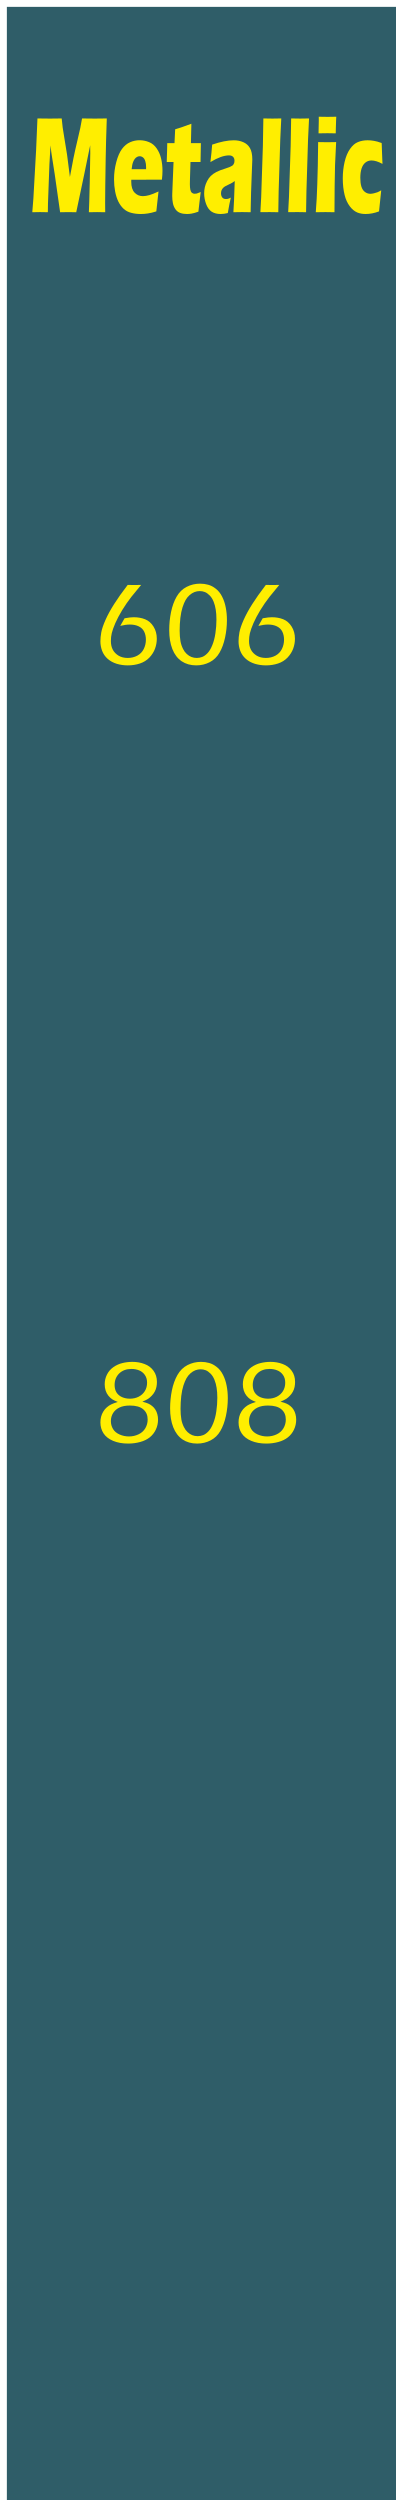
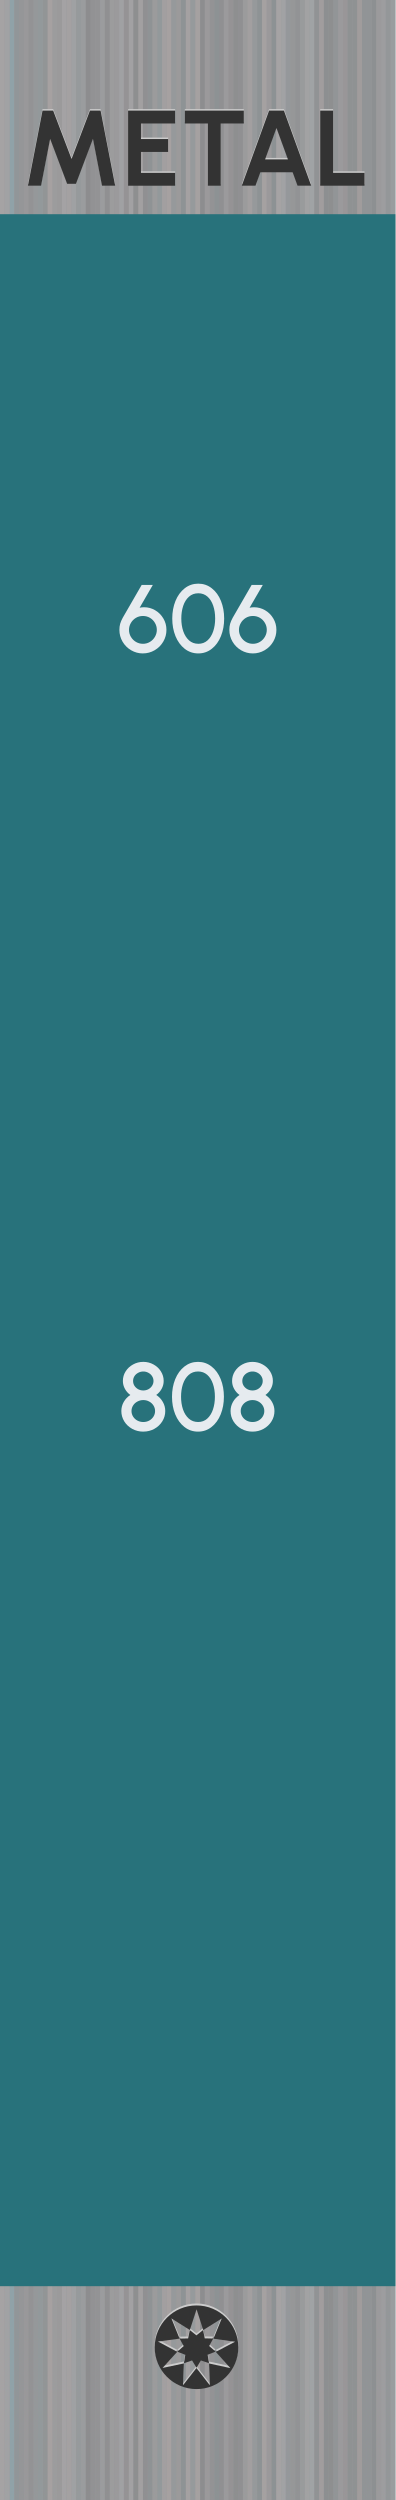
- <svg xmlns="http://www.w3.org/2000/svg" version="1.0" width="20.32mm" height="128.5mm" viewBox="0 0 57.6 364.252" preserveAspectRatio="xMidYMid meet" id="svg851">
-   <defs id="defs855" />
-   <g transform="matrix(0.09442623,0,0,-0.09560419,0.05573772,365.252)" fill="#000000" stroke="none" id="g849" style="fill:#2f5d68;fill-opacity:1">
-     <path d="M 10,1905 V 0 H 315 620 V 1905 3810 H 315 10 Z" id="path847" style="fill:#2f5d68;fill-opacity:1" />
+ <svg xmlns="http://www.w3.org/2000/svg" id="svg190" viewBox="0 0 20.32 128.5" version="1.1" height="128.5mm" width="20.32mm">
+   <defs id="defs194" />
+   <rect id="rect2" style="paint-order:markers stroke fill" fill="#979799" height="128.5" width="20.32" y="9.155e-8" />
+   <g id="g170" stroke-width="3.615" transform="translate(-34.08 2.8)">
+     <rect id="rect4" style="paint-order:markers stroke fill" fill="#90a2a8" height="128.5" width=".245" y="-125.7" x="34.57" transform="scale(1,-1)" />
+     <rect id="rect6" style="paint-order:markers stroke fill" fill="#919699" height="128.5" width=".245" y="-125.7" x="34.82" transform="scale(1,-1)" />
+     <rect id="rect8" style="paint-order:markers stroke fill" fill="#959698" height="128.5" width=".245" y="-125.7" x="35.06" transform="scale(1,-1)" />
+     <rect id="rect10" style="paint-order:markers stroke fill" fill="#99989a" height="128.5" width=".245" y="-125.7" x="35.31" transform="scale(1,-1)" />
+     <rect id="rect12" style="paint-order:markers stroke fill" fill="#95989a" height="128.5" width=".245" y="-125.7" x="35.8" transform="scale(1,-1)" />
+     <rect id="rect14" style="paint-order:markers stroke fill" fill="#929596" height="128.5" width=".245" y="-125.7" x="36.29" transform="scale(1,-1)" />
+     <rect id="rect16" style="paint-order:markers stroke fill" fill="#9c9c9d" height="128.5" width=".245" y="-125.7" x="36.77" transform="scale(1,-1)" />
+     <rect id="rect18" style="paint-order:markers stroke fill" fill="#a4a2a4" height="128.5" width=".245" y="-125.7" x="37.26" transform="scale(1,-1)" />
+     <rect id="rect20" style="paint-order:markers stroke fill" fill="#9fa1a3" height="128.5" width=".245" y="-125.7" x="37.75" transform="scale(1,-1)" />
+     <rect id="rect22" style="paint-order:markers stroke fill" fill="#9a9c9e" height="128.5" width=".245" y="-125.7" x="38.24" transform="scale(1,-1)" />
+     <rect id="rect24" style="paint-order:markers stroke fill" fill="#929294" height="128.5" width=".245" y="-125.7" x="38.73" transform="scale(1,-1)" />
+     <rect id="rect26" style="paint-order:markers stroke fill" fill="#9b9c9e" height="128.5" width=".245" y="-125.7" x="39.22" transform="scale(1,-1)" />
+     <rect id="rect28" style="paint-order:markers stroke fill" fill="#9c9c9d" height="128.5" width=".245" y="-125.7" x="39.71" transform="scale(1,-1)" />
+     <rect id="rect30" style="paint-order:markers stroke fill" fill="#a0a1a3" height="128.5" width=".245" y="-125.7" x="40.2" transform="scale(1,-1)" />
+     <rect id="rect32" style="paint-order:markers stroke fill" fill="#a2a1a3" height="128.5" width=".245" y="-125.7" x="40.69" transform="scale(1,-1)" />
+     <rect id="rect34" style="paint-order:markers stroke fill" fill="#a2a0a1" height="128.5" width=".245" y="-125.7" x="41.18" transform="scale(1,-1)" />
+     <rect id="rect36" style="paint-order:markers stroke fill" fill="#8f9395" height="128.5" width=".245" y="-125.7" x="41.67" transform="scale(1,-1)" />
+     <rect id="rect38" style="paint-order:markers stroke fill" fill="#93999b" height="128.5" width=".245" y="-125.7" x="42.16" transform="scale(1,-1)" />
+     <rect id="rect40" style="paint-order:markers stroke fill" fill="#a6a1a1" height="128.5" width=".245" y="-125.7" x="42.65" transform="scale(1,-1)" />
+     <rect id="rect42" style="paint-order:markers stroke fill" fill="#9b9a9b" height="128.5" width=".245" y="-125.7" x="43.14" transform="scale(1,-1)" />
+     <rect id="rect44" style="paint-order:markers stroke fill" fill="#a4a1a2" height="128.5" width=".245" y="-125.7" x="43.63" transform="scale(1,-1)" />
+     <rect id="rect46" style="paint-order:markers stroke fill" fill="#969a9c" height="128.5" width=".245" y="-125.7" x="43.87" transform="scale(1,-1)" />
+     <rect id="rect48" style="paint-order:markers stroke fill" fill="#8d8d8f" height="128.5" width=".245" y="-125.7" x="44.36" transform="scale(1,-1)" />
+     <rect id="rect50" style="paint-order:markers stroke fill" fill="#939395" height="128.5" width=".245" y="-125.7" x="44.85" transform="scale(1,-1)" />
+     <rect id="rect52" style="paint-order:markers stroke fill" fill="#909092" height="128.5" width=".245" y="-125.7" x="45.34" transform="scale(1,-1)" />
+     <rect id="rect54" style="paint-order:markers stroke fill" fill="#9b9a9c" height="128.5" width=".245" y="-125.7" x="45.59" transform="scale(1,-1)" />
+     <rect id="rect56" style="paint-order:markers stroke fill" fill="#959395" height="128.5" width=".245" y="-125.7" x="45.83" transform="scale(1,-1)" />
+     <rect id="rect58" style="paint-order:markers stroke fill" fill="#8e8f90" height="128.5" width=".245" y="-125.7" x="46.08" transform="scale(1,-1)" />
+     <rect id="rect60" style="paint-order:markers stroke fill" fill="#909092" height="128.5" width=".245" y="-125.7" x="46.32" transform="scale(1,-1)" />
+     <rect id="rect62" style="paint-order:markers stroke fill" fill="#9b9b9c" height="128.5" width=".245" y="-125.7" x="46.57" transform="scale(1,-1)" />
+     <rect id="rect64" style="paint-order:markers stroke fill" fill="#a29fa0" height="128.5" width=".245" y="-125.7" x="46.81" transform="scale(1,-1)" />
+     <rect id="rect66" style="paint-order:markers stroke fill" fill="#96999b" height="128.5" width=".245" y="-125.7" x="47.06" transform="scale(1,-1)" />
+     <rect id="rect68" style="paint-order:markers stroke fill" fill="#8e9395" height="128.5" width=".245" y="-125.7" x="47.3" transform="scale(1,-1)" />
+     <rect id="rect70" style="paint-order:markers stroke fill" fill="#a5a1a1" height="128.5" width=".245" y="-125.7" x="47.55" transform="scale(1,-1)" />
+     <rect id="rect72" style="paint-order:markers stroke fill" fill="#9b999b" height="128.5" width=".245" y="-125.7" x="47.79" transform="scale(1,-1)" />
+     <rect id="rect74" style="paint-order:markers stroke fill" fill="#8d9294" height="128.5" width=".245" y="-125.7" x="48.04" transform="scale(1,-1)" />
+     <rect id="rect76" style="paint-order:markers stroke fill" fill="#a5a3a4" height="128.5" width=".245" y="-125.7" x="48.28" transform="scale(1,-1)" />
+     <rect id="rect78" style="paint-order:markers stroke fill" fill="#a1a2a4" height="128.5" width=".245" y="-125.7" x="48.53" transform="scale(1,-1)" />
+     <rect id="rect80" style="paint-order:markers stroke fill" fill="#95989b" height="128.5" width=".245" y="-125.7" x="48.77" transform="scale(1,-1)" />
+     <rect id="rect82" style="paint-order:markers stroke fill" fill="#969798" height="128.5" width=".245" y="-125.7" x="49.01" transform="scale(1,-1)" />
+     <rect id="rect84" style="paint-order:markers stroke fill" fill="#929395" height="128.5" width=".245" y="-125.7" x="49.26" transform="scale(1,-1)" />
+     <rect id="rect86" style="paint-order:markers stroke fill" fill="#999b9c" height="128.5" width=".245" y="-125.7" x="49.5" transform="scale(1,-1)" />
+     <rect id="rect88" style="paint-order:markers stroke fill" fill="#a2a2a3" height="128.5" width=".245" y="-125.7" x="49.75" transform="scale(1,-1)" />
+     <rect id="rect90" style="paint-order:markers stroke fill" fill="#a0a3a5" height="128.5" width=".245" y="-125.7" x="49.99" transform="scale(1,-1)" />
+     <rect id="rect92" style="paint-order:markers stroke fill" fill="#919395" height="128.5" width=".245" y="-125.7" x="50.24" transform="scale(1,-1)" />
+     <rect id="rect94" style="paint-order:markers stroke fill" fill="#a19d9e" height="128.5" width=".245" y="-125.7" x="50.48" transform="scale(1,-1)" />
+     <rect id="rect96" style="paint-order:markers stroke fill" fill="#8d8f91" height="128.5" width=".245" y="-125.7" x="50.73" transform="scale(1,-1)" />
+     <rect id="rect98" style="paint-order:markers stroke fill" fill="#8e8f90" height="128.5" width=".245" y="-125.7" x="50.97" transform="scale(1,-1)" />
+     <rect id="rect100" style="paint-order:markers stroke fill" fill="#929597" height="128.5" width=".245" y="-125.7" x="51.22" transform="scale(1,-1)" />
+     <rect id="rect102" style="paint-order:markers stroke fill" fill="#9b9a9c" height="128.5" width=".245" y="-125.7" x="51.46" transform="scale(1,-1)" />
+     <rect id="rect104" style="paint-order:markers stroke fill" fill="#999698" height="128.5" width=".245" y="-125.7" x="51.71" transform="scale(1,-1)" />
+     <rect id="rect106" style="paint-order:markers stroke fill" fill="#8f9293" height="128.5" width=".245" y="-125.7" x="51.95" transform="scale(1,-1)" />
+     <rect id="rect108" style="paint-order:markers stroke fill" fill="#8f9293" height="128.5" width=".245" y="-125.7" x="52.2" transform="scale(1,-1)" />
+     <rect id="rect110" style="paint-order:markers stroke fill" fill="#a09c9c" height="128.5" width=".245" y="-125.7" x="52.44" transform="scale(1,-1)" />
+     <rect id="rect112" style="paint-order:markers stroke fill" fill="#919496" height="128.5" width=".245" y="-125.7" x="52.69" transform="scale(1,-1)" />
+     <rect id="rect114" style="paint-order:markers stroke fill" fill="#919496" height="128.5" width=".245" y="-125.7" x="52.93" transform="scale(1,-1)" />
+     <rect id="rect116" style="paint-order:markers stroke fill" fill="#8d9092" height="128.5" width=".245" y="-125.7" x="53.18" transform="scale(1,-1)" />
+     <rect id="rect118" style="paint-order:markers stroke fill" fill="#9b9a9c" height="128.5" width=".245" y="-125.7" x="53.42" transform="scale(1,-1)" />
+     <rect id="rect120" style="paint-order:markers stroke fill" fill="#9d9d9f" height="128.5" width=".245" y="-125.7" x="53.67" transform="scale(1,-1)" />
+     <rect id="rect122" style="paint-order:markers stroke fill" fill="#949799" height="128.5" width=".245" y="-125.7" x="53.91" transform="scale(1,-1)" />
+     <rect id="rect124" style="paint-order:markers stroke fill" fill="#999d9f" height="128.5" width=".245" y="-125.7" x="54.16" transform="scale(1,-1)" />
+     <rect id="rect126" style="paint-order:markers stroke fill" fill="#939395" height="128.5" width=".245" y="-125.7" x="35.55" transform="scale(1,-1)" />
+     <rect id="rect128" style="paint-order:markers stroke fill" fill="#93999b" height="128.5" width=".245" y="-125.7" x="36.04" transform="scale(1,-1)" />
+     <rect id="rect130" style="paint-order:markers stroke fill" fill="#a6a1a1" height="128.5" width=".245" y="-125.7" x="36.53" transform="scale(1,-1)" />
+     <rect id="rect132" style="paint-order:markers stroke fill" fill="#9b9a9b" height="128.5" width=".245" y="-125.7" x="37.02" transform="scale(1,-1)" />
+     <rect id="rect134" style="paint-order:markers stroke fill" fill="#a4a1a2" height="128.5" width=".245" y="-125.7" x="37.51" transform="scale(1,-1)" />
+     <rect id="rect136" style="paint-order:markers stroke fill" fill="#969a9c" height="128.5" width=".245" y="-125.7" x="38" transform="scale(1,-1)" />
+     <rect id="rect138" style="paint-order:markers stroke fill" fill="#8d8d8f" height="128.5" width=".245" y="-125.7" x="38.49" transform="scale(1,-1)" />
+     <rect id="rect140" style="paint-order:markers stroke fill" fill="#939395" height="128.5" width=".245" y="-125.7" x="38.98" transform="scale(1,-1)" />
+     <rect id="rect142" style="paint-order:markers stroke fill" fill="#909092" height="128.5" width=".245" y="-125.7" x="39.47" transform="scale(1,-1)" />
+     <rect id="rect144" style="paint-order:markers stroke fill" fill="#9b9a9c" height="128.5" width=".245" y="-125.7" x="39.96" transform="scale(1,-1)" />
+     <rect id="rect146" style="paint-order:markers stroke fill" fill="#959395" height="128.5" width=".245" y="-125.7" x="40.45" transform="scale(1,-1)" />
+     <rect id="rect148" style="paint-order:markers stroke fill" fill="#8e8f90" height="128.5" width=".245" y="-125.7" x="40.94" transform="scale(1,-1)" />
+     <rect id="rect150" style="paint-order:markers stroke fill" fill="#909092" height="128.5" width=".245" y="-125.7" x="41.43" transform="scale(1,-1)" />
+     <rect id="rect152" style="paint-order:markers stroke fill" fill="#9b9b9c" height="128.5" width=".245" y="-125.7" x="41.92" transform="scale(1,-1)" />
+     <rect id="rect154" style="paint-order:markers stroke fill" fill="#a29fa0" height="128.5" width=".245" y="-125.7" x="42.41" transform="scale(1,-1)" />
+     <rect id="rect156" style="paint-order:markers stroke fill" fill="#96999b" height="128.5" width=".245" y="-125.7" x="42.89" transform="scale(1,-1)" />
+     <rect id="rect158" style="paint-order:markers stroke fill" fill="#8e9395" height="128.5" width=".245" y="-125.7" x="43.38" transform="scale(1,-1)" />
+     <rect id="rect160" style="paint-order:markers stroke fill" fill="#a5a1a1" height="128.5" width=".245" y="-125.7" x="44.12" transform="scale(1,-1)" />
+     <rect id="rect162" style="paint-order:markers stroke fill" fill="#9b999b" height="128.5" width=".245" y="-125.7" x="44.61" transform="scale(1,-1)" />
+     <rect id="rect164" style="paint-order:markers stroke fill" fill="#8d9294" height="128.5" width=".245" y="-125.7" x="45.1" transform="scale(1,-1)" />
+     <rect id="rect166" style="paint-order:markers stroke fill" fill="#a5a3a4" height="128.5" width=".245" y="-125.7" x="34.08" transform="scale(1,-1)" />
+     <rect id="rect168" style="paint-order:markers stroke fill" fill="#a1a2a4" height="128.5" width=".245" y="-125.7" x="34.33" transform="scale(1,-1)" />
  </g>
-   <g aria-label="Metallic" transform="matrix(0.7974513,0,0,1.253995,0,2.007919)" id="text859" style="font-style:normal;font-variant:normal;font-weight:normal;font-stretch:normal;font-size:16.347px;line-height:1.25;font-family:'Eras Bold ITC';-inkscape-font-specification:'Eras Bold ITC, Normal';font-variant-ligatures:normal;font-variant-caps:normal;font-variant-numeric:normal;font-variant-east-asian:normal;letter-spacing:0px;word-spacing:0px;fill:#ffee00;fill-opacity:1;stroke-width:0.409">
-     <path d="m 5.901,23.057 0.2,-1.612 0.495,-5.595 0.247,-3.688 q 1.469,0.016 2.307,0.016 0.694,0 2.123,-0.016 0.104,0.686 0.176,1.046 0.072,0.351 0.351,1.389 0.287,1.03 0.455,1.788 0.176,0.75 0.519,2.578 0.351,-1.253 0.639,-2.155 0.287,-0.902 0.718,-2.051 0.431,-1.149 0.543,-1.501 0.12,-0.359 0.319,-1.094 1.197,0.016 2.347,0.016 0.782,0 2.171,-0.016 -0.152,2.69 -0.2,4.622 -0.104,3.783 -0.104,5.204 0,0.295 0.016,1.07 -1.054,-0.016 -1.477,-0.016 -0.615,0 -1.509,0.016 0.064,-0.718 0.16,-3.416 0.096,-2.706 0.096,-3.456 0,-0.327 -0.016,-0.91 l -1.046,3.249 -1.501,4.534 q -1.038,-0.016 -1.429,-0.016 -0.495,0 -1.517,0.016 L 10.003,18.667 9.429,16.328 Q 9.397,16.192 9.357,15.993 9.317,15.793 9.229,15.29 l -0.2,2.211 -0.263,4.534 -0.024,1.022 q -1.102,-0.016 -1.405,-0.016 -0.415,0 -1.437,0.016 z" style="font-style:normal;font-variant:normal;font-weight:normal;font-stretch:normal;font-size:16.347px;font-family:'Eras Bold ITC';-inkscape-font-specification:'Eras Bold ITC, Normal';font-variant-ligatures:normal;font-variant-caps:normal;font-variant-numeric:normal;font-variant-east-asian:normal;fill:#ffee00;fill-opacity:1;stroke-width:0.409" id="path885" />
-     <path d="m 28.961,20.646 q -0.104,0.479 -0.399,2.315 -0.926,0.184 -1.556,0.239 -0.631,0.064 -1.277,0.064 -0.95,0 -1.748,-0.136 -0.798,-0.128 -1.381,-0.463 -0.575,-0.335 -0.966,-0.83 -0.391,-0.503 -0.599,-1.189 -0.2,-0.686 -0.2,-1.413 0,-1.022 0.407,-1.995 0.407,-0.982 1.046,-1.533 0.647,-0.551 1.485,-0.782 0.838,-0.231 1.716,-0.231 0.91,0 1.732,0.216 0.83,0.208 1.405,0.734 0.575,0.527 0.814,1.189 0.247,0.663 0.247,1.429 0,0.455 -0.104,1.014 l -5.595,0.008 q -0.008,0.128 -0.008,0.231 0,0.862 0.615,1.269 0.615,0.407 1.501,0.407 0.527,0 1.197,-0.12 0.678,-0.128 1.668,-0.423 z m -4.909,-2.586 h 2.634 q 0.008,-0.136 0.008,-0.231 0,-0.415 -0.152,-0.71 -0.144,-0.295 -0.423,-0.431 -0.271,-0.136 -0.615,-0.136 -0.239,0 -0.463,0.08 -0.223,0.072 -0.407,0.223 -0.176,0.144 -0.295,0.335 -0.12,0.192 -0.176,0.375 -0.056,0.176 -0.112,0.495 z" style="font-style:normal;font-variant:normal;font-weight:normal;font-stretch:normal;font-size:16.347px;font-family:'Eras Bold ITC';-inkscape-font-specification:'Eras Bold ITC, Normal';font-variant-ligatures:normal;font-variant-caps:normal;font-variant-numeric:normal;font-variant-east-asian:normal;fill:#ffee00;fill-opacity:1;stroke-width:0.409" id="path887" />
-     <path d="m 36.671,20.71 q -0.144,0.67 -0.247,1.309 l -0.176,0.974 q -0.79,0.176 -1.237,0.223 -0.439,0.048 -0.854,0.048 -0.678,0 -1.205,-0.12 -0.527,-0.112 -0.878,-0.415 -0.351,-0.311 -0.479,-0.71 -0.128,-0.399 -0.128,-0.846 0,-0.08 0.008,-0.279 0.008,-0.208 0.056,-0.91 l 0.176,-2.762 h -1.245 q 0.04,-0.551 0.072,-1.453 l 0.024,-0.742 h 1.325 q 0.048,-0.367 0.12,-1.604 l 1.365,-0.279 q 0.375,-0.072 1.596,-0.367 -0.056,1.046 -0.08,2.251 h 1.82 q -0.064,1.66 -0.064,2.195 h -1.836 l -0.096,1.995 q -0.016,0.447 -0.016,0.575 0,0.383 0.08,0.639 0.088,0.255 0.295,0.367 0.216,0.112 0.471,0.112 0.192,0 0.399,-0.024 0.208,-0.032 0.734,-0.176 z" style="font-style:normal;font-variant:normal;font-weight:normal;font-stretch:normal;font-size:16.347px;font-family:'Eras Bold ITC';-inkscape-font-specification:'Eras Bold ITC, Normal';font-variant-ligatures:normal;font-variant-caps:normal;font-variant-numeric:normal;font-variant-east-asian:normal;fill:#ffee00;fill-opacity:1;stroke-width:0.409" id="path889" />
-     <path d="m 38.443,17.23 q 0.152,-0.79 0.192,-1.086 0.04,-0.303 0.128,-0.942 2.299,-0.503 3.951,-0.503 0.942,0 1.724,0.216 0.782,0.208 1.221,0.678 0.439,0.471 0.439,1.349 0,0.447 -0.12,2.011 -0.12,1.564 -0.184,4.103 -0.782,-0.016 -1.556,-0.016 -0.75,0 -1.596,0.016 0.112,-0.878 0.247,-3.624 -0.303,0.144 -0.479,0.208 -0.168,0.064 -0.599,0.192 -0.431,0.128 -0.678,0.216 -0.239,0.088 -0.423,0.223 -0.176,0.136 -0.255,0.279 -0.072,0.144 -0.072,0.319 0,0.271 0.216,0.463 0.216,0.192 0.686,0.192 0.168,0 0.359,-0.024 0.192,-0.032 0.527,-0.144 -0.231,0.615 -0.551,1.796 -0.686,0.112 -1.301,0.112 -0.99,0 -1.652,-0.271 -0.655,-0.279 -1.014,-0.894 -0.351,-0.615 -0.351,-1.229 0,-0.375 0.128,-0.734 0.136,-0.359 0.415,-0.702 0.279,-0.343 0.655,-0.583 0.375,-0.247 1.022,-0.463 0.655,-0.216 1.652,-0.407 0.415,-0.08 0.758,-0.168 0.351,-0.096 0.495,-0.16 0.152,-0.072 0.239,-0.16 0.096,-0.096 0.136,-0.192 0.04,-0.104 0.04,-0.216 0,-0.303 -0.255,-0.463 -0.255,-0.168 -0.75,-0.168 -1.373,0 -3.392,0.774 z" style="font-style:normal;font-variant:normal;font-weight:normal;font-stretch:normal;font-size:16.347px;font-family:'Eras Bold ITC';-inkscape-font-specification:'Eras Bold ITC, Normal';font-variant-ligatures:normal;font-variant-caps:normal;font-variant-numeric:normal;font-variant-east-asian:normal;fill:#ffee00;fill-opacity:1;stroke-width:0.409" id="path891" />
-     <path d="m 47.575,23.049 0.144,-1.716 0.311,-5.963 0.088,-3.209 q 1.109,0.016 1.668,0.016 0.726,0 1.604,-0.016 l -0.184,2.45 -0.295,6.034 -0.064,2.411 Q 49.993,23.041 49.307,23.041 Z" style="font-style:normal;font-variant:normal;font-weight:normal;font-stretch:normal;font-size:16.347px;font-family:'Eras Bold ITC';-inkscape-font-specification:'Eras Bold ITC, Normal';font-variant-ligatures:normal;font-variant-caps:normal;font-variant-numeric:normal;font-variant-east-asian:normal;fill:#ffee00;fill-opacity:1;stroke-width:0.409" id="path893" />
-     <path d="m 52.651,23.049 0.144,-1.716 0.311,-5.963 0.088,-3.209 q 1.109,0.016 1.668,0.016 0.726,0 1.604,-0.016 l -0.184,2.45 -0.295,6.034 -0.064,2.411 q -0.854,-0.016 -1.541,-0.016 z" style="font-style:normal;font-variant:normal;font-weight:normal;font-stretch:normal;font-size:16.347px;font-family:'Eras Bold ITC';-inkscape-font-specification:'Eras Bold ITC, Normal';font-variant-ligatures:normal;font-variant-caps:normal;font-variant-numeric:normal;font-variant-east-asian:normal;fill:#ffee00;fill-opacity:1;stroke-width:0.409" id="path895" />
-     <path d="m 58.199,13.893 q 0.048,-0.95 0.048,-1.501 0,-0.16 -0.008,-0.431 0.966,0.016 1.62,0.016 0.902,0 1.58,-0.016 -0.024,0.247 -0.032,0.415 l -0.048,0.99 q -0.016,0.223 -0.016,0.527 -0.79,-0.016 -1.517,-0.016 -0.75,0 -1.628,0.016 z m -0.503,9.163 q 0.112,-0.974 0.168,-1.604 0.056,-0.631 0.104,-1.612 0.056,-0.982 0.096,-2.171 0.04,-1.189 0.064,-2.762 1.038,0.016 1.66,0.016 0.567,0 1.628,-0.016 -0.136,1.509 -0.2,2.65 -0.056,1.141 -0.072,2.419 -0.032,2.267 -0.032,3.081 -0.95,-0.016 -1.636,-0.016 -0.678,0 -1.78,0.016 z" style="font-style:normal;font-variant:normal;font-weight:normal;font-stretch:normal;font-size:16.347px;font-family:'Eras Bold ITC';-inkscape-font-specification:'Eras Bold ITC, Normal';font-variant-ligatures:normal;font-variant-caps:normal;font-variant-numeric:normal;font-variant-east-asian:normal;fill:#ffee00;fill-opacity:1;stroke-width:0.409" id="path897" />
-     <path d="m 69.653,20.51 q -0.04,0.319 -0.192,1.173 l -0.208,1.277 q -1.253,0.303 -2.45,0.303 -0.87,0 -1.525,-0.176 -0.774,-0.208 -1.389,-0.734 -0.631,-0.543 -0.918,-1.285 -0.343,-0.87 -0.343,-1.948 0,-0.99 0.335,-1.908 0.335,-0.918 0.99,-1.509 0.655,-0.599 1.453,-0.798 0.798,-0.208 1.764,-0.208 0.567,0 1.141,0.064 0.575,0.056 1.421,0.255 l 0.016,0.184 q 0.024,0.287 0.032,0.591 0.016,0.295 0.056,0.942 l 0.048,0.71 q -1.141,-0.399 -2.019,-0.399 -0.631,0 -1.109,0.247 -0.471,0.239 -0.702,0.702 -0.223,0.455 -0.223,1.062 0,0.615 0.2,1.03 0.208,0.415 0.655,0.623 0.447,0.208 0.982,0.208 0.271,0 0.639,-0.056 0.375,-0.056 0.647,-0.12 0.279,-0.072 0.702,-0.231 z" style="font-style:normal;font-variant:normal;font-weight:normal;font-stretch:normal;font-size:16.347px;font-family:'Eras Bold ITC';-inkscape-font-specification:'Eras Bold ITC, Normal';font-variant-ligatures:normal;font-variant-caps:normal;font-variant-numeric:normal;font-variant-east-asian:normal;fill:#ffee00;fill-opacity:1;stroke-width:0.409" id="path899" />
+   <rect id="rect172" style="paint-order:stroke fill markers" stroke-width=".576" fill="#28727b" ry="0" rx="0" height="106.5" width="20.32" y="11.01" />
+   <path id="path174" style="paint-order:markers fill stroke" fill="#ccc" d="m10.1 118.4a2.15 2.15 0 0 0-2.149 2.149 2.15 2.15 0 0 0 2.149 2.15 2.15 2.15 0 0 0 2.15-2.15 2.15 2.15 0 0 0-2.15-2.149zm4e-3 0.197 0.342 1.068 0.951-0.594-0.425 1.038 1.111 0.156-0.992 0.522 0.75 0.834-1.096-0.238 0.039 1.12-0.686-0.886-0.69 0.883 0.044-1.12-1.097 0.233 0.754-0.83-0.99-0.527 1.111-0.151-0.42-1.04 0.948 0.598zm0.334 1.067-0.341 0.274-0.342-0.272-0.085 0.429-0.437 0.011 0.211 0.383-0.328 0.289 0.407 0.158-0.065 0.432 0.414-0.141 0.228 0.373 0.226-0.374 0.414 0.139-0.067-0.432 0.407-0.16-0.329-0.288 0.209-0.384-0.437-9e-3z" />
+   <path id="path176" style="paint-order:markers fill stroke" fill="#333" d="m10.1 118.5a2.15 2.15 0 0 0-2.149 2.149 2.15 2.15 0 0 0 2.149 2.15 2.15 2.15 0 0 0 2.15-2.15 2.15 2.15 0 0 0-2.15-2.149zm4e-3 0.197 0.342 1.068 0.951-0.594-0.425 1.038 1.111 0.156-0.992 0.522 0.75 0.834-1.096-0.238 0.039 1.12-0.686-0.886-0.69 0.883 0.044-1.12-1.097 0.233 0.754-0.83-0.99-0.527 1.111-0.151-0.42-1.04 0.948 0.598zm0.334 1.067-0.341 0.274-0.342-0.272-0.085 0.429-0.437 0.011 0.211 0.383-0.328 0.289 0.407 0.158-0.065 0.432 0.414-0.141 0.228 0.373 0.226-0.374 0.414 0.139-0.067-0.432 0.407-0.16-0.329-0.288 0.209-0.384-0.437-9e-3z" />
+   <g style="font-weight:800;font-size:5.514px;line-height:1.25;font-family:Urbanist;font-variant-ligatures:normal;font-variant-caps:normal;font-variant-numeric:normal;font-feature-settings:normal;letter-spacing:0px;word-spacing:0px;fill:#cccccc;stroke-width:0.138" id="text180" aria-label="METAL">
+     <path id="path1032" style="font-weight:800;font-size:5.514px;font-family:Urbanist;font-variant-ligatures:normal;font-variant-caps:normal;font-variant-numeric:normal;font-feature-settings:normal;text-align:center;text-anchor:middle;fill:#cccccc;stroke-width:0.138" d="m 2.186,5.61 h 0.546 l 0.946,2.487 0.946,-2.487 h 0.546 l 0.75,3.86 H 5.243 L 4.777,7.06 3.903,9.373 H 3.451 L 2.577,7.06 2.111,9.47 h -0.675 z" />
+     <path id="path1034" style="font-weight:800;font-size:5.514px;font-family:Urbanist;font-variant-ligatures:normal;font-variant-caps:normal;font-variant-numeric:normal;font-feature-settings:normal;text-align:center;text-anchor:middle;fill:#cccccc;stroke-width:0.138" d="m 6.584,5.61 h 2.418 v 0.662 h -1.756 v 0.8 h 1.395 v 0.662 h -1.395 v 1.075 h 1.756 v 0.662 H 6.584 Z" />
+     <path id="path1036" style="font-weight:800;font-size:5.514px;font-family:Urbanist;font-variant-ligatures:normal;font-variant-caps:normal;font-variant-numeric:normal;font-feature-settings:normal;text-align:center;text-anchor:middle;fill:#cccccc;stroke-width:0.138" d="M 12.532,6.272 H 11.347 V 9.47 H 10.685 V 6.272 H 9.5 v -0.662 H 12.532 Z" />
+     <path id="path1038" style="font-weight:800;font-size:5.514px;font-family:Urbanist;font-variant-ligatures:normal;font-variant-caps:normal;font-variant-numeric:normal;font-feature-settings:normal;text-align:center;text-anchor:middle;fill:#cccccc;stroke-width:0.138" d="m 14.593,5.61 1.403,3.86 h -0.703 l -0.251,-0.689 h -1.66 l -0.251,0.689 h -0.703 l 1.403,-3.86 z m 0.207,2.509 -0.59,-1.616 -0.584,1.616 z" />
+     <path id="path1040" style="font-weight:800;font-size:5.514px;font-family:Urbanist;font-variant-ligatures:normal;font-variant-caps:normal;font-variant-numeric:normal;font-feature-settings:normal;text-align:center;text-anchor:middle;fill:#cccccc;stroke-width:0.138" d="m 16.459,5.61 h 0.662 v 3.198 h 1.613 v 0.662 h -2.275 z" />
  </g>
-   <g aria-label="606" transform="matrix(1.008111,0,0,0.9919539,0,-42.51969)" id="text863" style="font-style:normal;font-variant:normal;font-weight:normal;font-stretch:normal;font-size:17.445px;line-height:1.25;font-family:'Eras Medium ITC';-inkscape-font-specification:'Eras Medium ITC, Normal';font-variant-ligatures:normal;font-variant-caps:normal;font-variant-numeric:normal;font-variant-east-asian:normal;letter-spacing:0px;word-spacing:0px;fill:#ffee00;fill-opacity:1;stroke-width:0.935">
-     <path d="m 18.002,133.679 q 0.503,-0.094 0.775,-0.119 0.273,-0.034 0.537,-0.034 0.92,0 1.653,0.298 0.741,0.298 1.218,1.073 0.477,0.767 0.477,1.789 0,0.741 -0.256,1.457 -0.256,0.707 -0.818,1.312 -0.562,0.596 -1.38,0.869 -0.809,0.273 -1.746,0.273 -0.818,0 -1.584,-0.23 -0.767,-0.239 -1.32,-0.733 -0.545,-0.494 -0.801,-1.176 -0.247,-0.681 -0.247,-1.388 0,-0.596 0.128,-1.329 0.136,-0.741 0.613,-1.831 0.477,-1.09 1.244,-2.317 0.767,-1.235 1.959,-2.811 0.605,0.009 0.954,0.009 0.426,0 0.988,-0.009 -1.005,1.218 -1.414,1.755 -0.698,0.911 -1.32,1.942 -0.613,1.031 -0.997,1.917 -0.375,0.886 -0.511,1.465 -0.128,0.571 -0.128,1.141 0,0.767 0.281,1.303 0.281,0.528 0.835,0.869 0.554,0.332 1.312,0.332 0.775,0 1.397,-0.341 0.622,-0.349 0.928,-0.98 0.307,-0.63 0.307,-1.371 0,-0.639 -0.239,-1.15 -0.239,-0.52 -0.784,-0.792 -0.537,-0.273 -1.295,-0.273 -0.596,0 -1.388,0.196 0.503,-0.86 0.622,-1.116 z" style="font-style:normal;font-variant:normal;font-weight:normal;font-stretch:normal;font-size:17.445px;font-family:'Eras Medium ITC';-inkscape-font-specification:'Eras Medium ITC, Normal';font-variant-ligatures:normal;font-variant-caps:normal;font-variant-numeric:normal;font-variant-east-asian:normal;fill:#ffee00;fill-opacity:1;stroke-width:0.935" id="path902" />
-     <path d="m 28.913,128.594 q 0.63,0 1.184,0.162 0.562,0.153 1.099,0.588 0.545,0.426 0.903,1.15 0.366,0.724 0.528,1.601 0.17,0.869 0.17,1.848 0,1.303 -0.273,2.59 -0.273,1.286 -0.801,2.206 -0.52,0.92 -1.414,1.388 -0.894,0.469 -1.942,0.469 -1.227,0 -2.113,-0.605 -0.886,-0.613 -1.346,-1.797 -0.451,-1.184 -0.451,-2.768 0,-1.329 0.256,-2.632 0.264,-1.312 0.809,-2.283 0.554,-0.98 1.457,-1.448 0.903,-0.469 1.934,-0.469 z m -0.051,1.09 q -0.383,0 -0.758,0.145 -0.366,0.145 -0.707,0.451 -0.341,0.307 -0.571,0.716 -0.23,0.409 -0.443,1.065 -0.204,0.647 -0.315,1.559 -0.102,0.911 -0.102,1.857 0,0.886 0.119,1.576 0.102,0.588 0.375,1.133 0.196,0.417 0.52,0.724 0.324,0.307 0.681,0.451 0.358,0.145 0.775,0.145 0.417,0 0.801,-0.153 0.383,-0.153 0.758,-0.554 0.383,-0.4 0.69,-1.176 0.315,-0.784 0.451,-1.763 0.145,-0.98 0.145,-1.993 0,-0.835 -0.102,-1.465 -0.094,-0.63 -0.315,-1.184 -0.221,-0.554 -0.571,-0.903 -0.349,-0.358 -0.698,-0.494 -0.341,-0.136 -0.733,-0.136 z" style="font-style:normal;font-variant:normal;font-weight:normal;font-stretch:normal;font-size:17.445px;font-family:'Eras Medium ITC';-inkscape-font-specification:'Eras Medium ITC, Normal';font-variant-ligatures:normal;font-variant-caps:normal;font-variant-numeric:normal;font-variant-east-asian:normal;fill:#ffee00;fill-opacity:1;stroke-width:0.935" id="path904" />
-     <path d="m 37.968,133.679 q 0.503,-0.094 0.775,-0.119 0.273,-0.034 0.537,-0.034 0.92,0 1.653,0.298 0.741,0.298 1.218,1.073 0.477,0.767 0.477,1.789 0,0.741 -0.256,1.457 -0.256,0.707 -0.818,1.312 -0.562,0.596 -1.38,0.869 -0.809,0.273 -1.746,0.273 -0.818,0 -1.584,-0.23 -0.767,-0.239 -1.32,-0.733 -0.545,-0.494 -0.801,-1.176 -0.247,-0.681 -0.247,-1.388 0,-0.596 0.128,-1.329 0.136,-0.741 0.613,-1.831 0.477,-1.09 1.244,-2.317 0.767,-1.235 1.959,-2.811 0.605,0.009 0.954,0.009 0.426,0 0.988,-0.009 -1.005,1.218 -1.414,1.755 -0.698,0.911 -1.32,1.942 -0.613,1.031 -0.997,1.917 -0.375,0.886 -0.511,1.465 -0.128,0.571 -0.128,1.141 0,0.767 0.281,1.303 0.281,0.528 0.835,0.869 0.554,0.332 1.312,0.332 0.775,0 1.397,-0.341 0.622,-0.349 0.928,-0.98 0.307,-0.63 0.307,-1.371 0,-0.639 -0.239,-1.15 -0.239,-0.52 -0.784,-0.792 -0.537,-0.273 -1.295,-0.273 -0.596,0 -1.388,0.196 0.503,-0.86 0.622,-1.116 z" style="font-style:normal;font-variant:normal;font-weight:normal;font-stretch:normal;font-size:17.445px;font-family:'Eras Medium ITC';-inkscape-font-specification:'Eras Medium ITC, Normal';font-variant-ligatures:normal;font-variant-caps:normal;font-variant-numeric:normal;font-variant-east-asian:normal;fill:#ffee00;fill-opacity:1;stroke-width:0.935" id="path906" />
+   <g style="font-weight:800;font-size:5.514px;line-height:1.25;font-family:Urbanist;font-variant-ligatures:normal;font-variant-caps:normal;font-variant-numeric:normal;font-feature-settings:normal;text-align:center;letter-spacing:0px;word-spacing:0px;text-anchor:middle;fill:#333333;stroke-width:0.138" id="text184" aria-label="METAL">
+     <path id="path1021" style="font-weight:800;font-size:5.514px;font-family:Urbanist;font-variant-ligatures:normal;font-variant-caps:normal;font-variant-numeric:normal;font-feature-settings:normal;text-align:center;text-anchor:middle;fill:#333333;stroke-width:0.138" d="m 2.186,5.685 h 0.546 l 0.946,2.487 0.946,-2.487 h 0.546 l 0.75,3.86 H 5.243 L 4.777,7.135 3.903,9.449 H 3.451 L 2.577,7.135 2.111,9.545 h -0.675 z" />
+     <path id="path1023" style="font-weight:800;font-size:5.514px;font-family:Urbanist;font-variant-ligatures:normal;font-variant-caps:normal;font-variant-numeric:normal;font-feature-settings:normal;text-align:center;text-anchor:middle;fill:#333333;stroke-width:0.138" d="m 6.584,5.685 h 2.418 v 0.662 h -1.756 v 0.8 h 1.395 v 0.662 h -1.395 v 1.075 h 1.756 v 0.662 H 6.584 Z" />
+     <path id="path1025" style="font-weight:800;font-size:5.514px;font-family:Urbanist;font-variant-ligatures:normal;font-variant-caps:normal;font-variant-numeric:normal;font-feature-settings:normal;text-align:center;text-anchor:middle;fill:#333333;stroke-width:0.138" d="m 12.532,6.347 h -1.186 v 3.198 H 10.685 V 6.347 H 9.5 V 5.685 H 12.532 Z" />
+     <path id="path1027" style="font-weight:800;font-size:5.514px;font-family:Urbanist;font-variant-ligatures:normal;font-variant-caps:normal;font-variant-numeric:normal;font-feature-settings:normal;text-align:center;text-anchor:middle;fill:#333333;stroke-width:0.138" d="m 14.593,5.685 1.403,3.86 h -0.703 l -0.251,-0.689 h -1.66 l -0.251,0.689 h -0.703 l 1.403,-3.86 z m 0.207,2.509 -0.59,-1.616 -0.584,1.616 z" />
+     <path id="path1029" style="font-weight:800;font-size:5.514px;font-family:Urbanist;font-variant-ligatures:normal;font-variant-caps:normal;font-variant-numeric:normal;font-feature-settings:normal;text-align:center;text-anchor:middle;fill:#333333;stroke-width:0.138" d="m 16.459,5.685 h 0.662 v 3.198 h 1.613 v 0.662 h -2.275 z" />
  </g>
-   <g aria-label="808" transform="matrix(1.008111,0,0,0.9919539,0,-28.34645)" id="text863-6" style="font-style:normal;font-variant:normal;font-weight:normal;font-stretch:normal;font-size:17.445px;line-height:1.25;font-family:'Eras Medium ITC';-inkscape-font-specification:'Eras Medium ITC, Normal';font-variant-ligatures:normal;font-variant-caps:normal;font-variant-numeric:normal;font-variant-east-asian:normal;letter-spacing:0px;word-spacing:0px;fill:#ffee00;fill-opacity:1;stroke-width:0.935">
-     <path d="m 17.022,234.497 q -0.537,-0.213 -0.809,-0.392 -0.273,-0.187 -0.545,-0.52 -0.264,-0.332 -0.4,-0.758 -0.136,-0.426 -0.136,-0.911 0,-0.775 0.324,-1.431 0.324,-0.664 0.92,-1.09 0.605,-0.434 1.303,-0.605 0.698,-0.179 1.457,-0.179 0.946,0 1.755,0.315 0.818,0.307 1.303,0.997 0.486,0.681 0.486,1.635 0,0.366 -0.068,0.724 -0.068,0.358 -0.247,0.698 -0.179,0.341 -0.443,0.613 -0.256,0.273 -0.52,0.451 -0.264,0.17 -0.826,0.417 0.596,0.153 0.877,0.29 0.29,0.128 0.554,0.358 0.273,0.221 0.451,0.52 0.187,0.298 0.281,0.673 0.102,0.375 0.102,0.792 0,0.775 -0.315,1.457 -0.307,0.673 -0.877,1.141 -0.562,0.46 -1.397,0.69 -0.835,0.23 -1.729,0.23 -1.244,0 -2.181,-0.4 -0.928,-0.4 -1.38,-1.099 -0.451,-0.707 -0.451,-1.618 0,-0.409 0.094,-0.809 0.102,-0.409 0.324,-0.775 0.221,-0.375 0.52,-0.63 0.298,-0.264 0.613,-0.417 0.315,-0.162 0.963,-0.366 z m 1.985,-4.847 q -1.107,0 -1.78,0.664 -0.664,0.664 -0.664,1.695 0,0.63 0.273,1.09 0.281,0.451 0.801,0.69 0.52,0.23 1.141,0.23 0.698,0 1.261,-0.29 0.571,-0.298 0.894,-0.826 0.324,-0.537 0.324,-1.235 0,-0.681 -0.332,-1.15 -0.332,-0.469 -0.835,-0.664 -0.494,-0.204 -1.082,-0.204 z m -0.23,5.375 q -0.911,0 -1.508,0.29 -0.588,0.281 -0.92,0.809 -0.324,0.528 -0.324,1.193 0,0.622 0.307,1.15 0.307,0.52 0.946,0.809 0.639,0.29 1.363,0.29 0.733,0 1.371,-0.307 0.647,-0.307 0.988,-0.894 0.341,-0.588 0.341,-1.286 0,-0.954 -0.639,-1.499 -0.63,-0.554 -1.925,-0.554 z" id="path909" />
-     <path d="m 29.041,228.611 q 0.63,0 1.184,0.162 0.562,0.153 1.099,0.588 0.545,0.426 0.903,1.15 0.366,0.724 0.528,1.601 0.17,0.869 0.17,1.848 0,1.303 -0.273,2.59 -0.273,1.286 -0.801,2.206 -0.52,0.92 -1.414,1.388 -0.894,0.469 -1.942,0.469 -1.227,0 -2.113,-0.605 -0.886,-0.613 -1.346,-1.797 -0.451,-1.184 -0.451,-2.768 0,-1.329 0.256,-2.632 0.264,-1.312 0.809,-2.283 0.554,-0.98 1.457,-1.448 0.903,-0.469 1.934,-0.469 z m -0.051,1.09 q -0.383,0 -0.758,0.145 -0.366,0.145 -0.707,0.451 -0.341,0.307 -0.571,0.716 -0.23,0.409 -0.443,1.065 -0.204,0.647 -0.315,1.559 -0.102,0.911 -0.102,1.857 0,0.886 0.119,1.576 0.102,0.588 0.375,1.133 0.196,0.417 0.52,0.724 0.324,0.307 0.681,0.451 0.358,0.145 0.775,0.145 0.417,0 0.801,-0.153 0.383,-0.153 0.758,-0.554 0.383,-0.4 0.69,-1.176 0.315,-0.784 0.451,-1.763 0.145,-0.98 0.145,-1.993 0,-0.835 -0.102,-1.465 -0.094,-0.63 -0.315,-1.184 -0.221,-0.554 -0.571,-0.903 -0.349,-0.358 -0.698,-0.494 -0.341,-0.136 -0.733,-0.136 z" id="path911" />
-     <path d="m 36.989,234.497 q -0.537,-0.213 -0.809,-0.392 -0.273,-0.187 -0.545,-0.52 -0.264,-0.332 -0.4,-0.758 -0.136,-0.426 -0.136,-0.911 0,-0.775 0.324,-1.431 0.324,-0.664 0.92,-1.09 0.605,-0.434 1.303,-0.605 0.698,-0.179 1.457,-0.179 0.946,0 1.755,0.315 0.818,0.307 1.303,0.997 0.486,0.681 0.486,1.635 0,0.366 -0.068,0.724 -0.068,0.358 -0.247,0.698 -0.179,0.341 -0.443,0.613 -0.256,0.273 -0.52,0.451 -0.264,0.17 -0.826,0.417 0.596,0.153 0.877,0.29 0.29,0.128 0.554,0.358 0.273,0.221 0.451,0.52 0.187,0.298 0.281,0.673 0.102,0.375 0.102,0.792 0,0.775 -0.315,1.457 -0.307,0.673 -0.877,1.141 -0.562,0.46 -1.397,0.69 -0.835,0.23 -1.729,0.23 -1.244,0 -2.181,-0.4 -0.928,-0.4 -1.38,-1.099 -0.451,-0.707 -0.451,-1.618 0,-0.409 0.094,-0.809 0.102,-0.409 0.324,-0.775 0.221,-0.375 0.52,-0.63 0.298,-0.264 0.613,-0.417 0.315,-0.162 0.963,-0.366 z m 1.985,-4.847 q -1.107,0 -1.78,0.664 -0.664,0.664 -0.664,1.695 0,0.63 0.273,1.09 0.281,0.451 0.801,0.69 0.52,0.23 1.141,0.23 0.698,0 1.261,-0.29 0.571,-0.298 0.894,-0.826 0.324,-0.537 0.324,-1.235 0,-0.681 -0.332,-1.15 -0.332,-0.469 -0.835,-0.664 -0.494,-0.204 -1.082,-0.204 z m -0.23,5.375 q -0.911,0 -1.508,0.29 -0.588,0.281 -0.92,0.809 -0.324,0.528 -0.324,1.193 0,0.622 0.307,1.15 0.307,0.52 0.946,0.809 0.639,0.29 1.363,0.29 0.733,0 1.371,-0.307 0.647,-0.307 0.988,-0.894 0.341,-0.588 0.341,-1.286 0,-0.954 -0.639,-1.499 -0.63,-0.554 -1.925,-0.554 z" id="path913" />
+   <g style="font-style:normal;font-variant:normal;font-weight:bold;font-stretch:normal;font-size:4.939px;line-height:1.25;font-family:Urbanist;-inkscape-font-specification:'Urbanist, Bold';font-variant-ligatures:normal;font-variant-caps:normal;font-variant-numeric:normal;font-variant-east-asian:normal;letter-spacing:0px;word-spacing:0px;fill:#e6ebef;stroke-width:0.086" id="text188" aria-label="606">
+     <path id="path1077" style="font-style:normal;font-variant:normal;font-weight:bold;font-stretch:normal;font-size:4.939px;font-family:Urbanist;-inkscape-font-specification:'Urbanist, Bold';font-variant-ligatures:normal;font-variant-caps:normal;font-variant-numeric:normal;font-variant-east-asian:normal;text-align:center;text-anchor:middle;fill:#e6ebef;stroke-width:0.086" d="m 7.343,33.586 q -0.323,0 -0.603,-0.163 Q 6.463,33.26 6.3,32.983 6.137,32.704 6.137,32.376 q 0,-0.173 0.04,-0.316 0.042,-0.143 0.131,-0.306 L 7.283,30.064 H 7.856 L 7.177,31.237 q 0.109,-0.025 0.232,-0.025 0.299,0 0.563,0.153 0.264,0.153 0.422,0.42 0.161,0.267 0.161,0.59 0,0.326 -0.163,0.605 -0.163,0.279 -0.442,0.442 -0.279,0.163 -0.607,0.163 z m 0,-0.494 q 0.202,0 0.365,-0.099 0.165,-0.101 0.259,-0.267 0.094,-0.165 0.094,-0.351 0,-0.193 -0.096,-0.356 -0.094,-0.165 -0.257,-0.262 -0.163,-0.096 -0.361,-0.096 -0.202,0 -0.365,0.099 -0.163,0.099 -0.257,0.264 -0.094,0.163 -0.094,0.351 0,0.198 0.099,0.363 0.099,0.163 0.262,0.259 0.165,0.094 0.351,0.094 z" />
+     <path id="path1079" style="font-style:normal;font-variant:normal;font-weight:bold;font-stretch:normal;font-size:4.939px;font-family:Urbanist;-inkscape-font-specification:'Urbanist, Bold';font-variant-ligatures:normal;font-variant-caps:normal;font-variant-numeric:normal;font-variant-east-asian:normal;text-align:center;text-anchor:middle;fill:#e6ebef;stroke-width:0.086" d="m 10.192,33.586 q -0.395,0 -0.701,-0.24 -0.304,-0.24 -0.472,-0.649 -0.165,-0.41 -0.165,-0.904 0,-0.496 0.165,-0.904 0.168,-0.41 0.472,-0.649 0.306,-0.24 0.701,-0.24 0.395,0 0.696,0.24 0.304,0.237 0.469,0.647 0.165,0.41 0.165,0.906 0,0.494 -0.165,0.904 -0.165,0.41 -0.469,0.649 -0.301,0.24 -0.696,0.24 z m 0,-0.494 q 0.279,0 0.474,-0.175 0.195,-0.178 0.294,-0.472 0.099,-0.296 0.099,-0.652 0,-0.368 -0.101,-0.662 -0.101,-0.296 -0.296,-0.467 -0.195,-0.17 -0.469,-0.17 -0.284,0 -0.482,0.178 -0.198,0.178 -0.296,0.474 -0.096,0.294 -0.096,0.647 0,0.353 0.099,0.649 0.101,0.296 0.299,0.474 0.198,0.175 0.477,0.175 z" />
+     <path id="path1081" style="font-style:normal;font-variant:normal;font-weight:bold;font-stretch:normal;font-size:4.939px;font-family:Urbanist;-inkscape-font-specification:'Urbanist, Bold';font-variant-ligatures:normal;font-variant-caps:normal;font-variant-numeric:normal;font-variant-east-asian:normal;text-align:center;text-anchor:middle;fill:#e6ebef;stroke-width:0.086" d="m 12.995,33.586 q -0.323,0 -0.603,-0.163 -0.277,-0.163 -0.44,-0.44 -0.163,-0.279 -0.163,-0.607 0,-0.173 0.04,-0.316 0.042,-0.143 0.131,-0.306 l 0.975,-1.689 h 0.573 l -0.679,1.173 q 0.109,-0.025 0.232,-0.025 0.299,0 0.563,0.153 0.264,0.153 0.422,0.42 0.161,0.267 0.161,0.59 0,0.326 -0.163,0.605 -0.163,0.279 -0.442,0.442 -0.279,0.163 -0.607,0.163 z m 0,-0.494 q 0.202,0 0.365,-0.099 0.165,-0.101 0.259,-0.267 0.094,-0.165 0.094,-0.351 0,-0.193 -0.096,-0.356 -0.094,-0.165 -0.257,-0.262 -0.163,-0.096 -0.361,-0.096 -0.202,0 -0.365,0.099 -0.163,0.099 -0.257,0.264 -0.094,0.163 -0.094,0.351 0,0.198 0.099,0.363 0.099,0.163 0.262,0.259 0.165,0.094 0.351,0.094 z" />
  </g>
+   <g style="font-style:normal;font-variant:normal;font-weight:bold;font-stretch:normal;font-size:4.939px;line-height:1.25;font-family:Urbanist;-inkscape-font-specification:'Urbanist, Bold';font-variant-ligatures:normal;font-variant-caps:normal;font-variant-numeric:normal;font-variant-east-asian:normal;letter-spacing:0px;word-spacing:0px;fill:#e6ebef;stroke-width:0.086" id="text188-6" aria-label="808">
+     <path id="path1084" d="m 7.366,73.586 q -0.309,0 -0.568,-0.141 Q 6.538,73.302 6.388,73.06 6.237,72.815 6.237,72.526 6.237,72.277 6.36,72.06 6.486,71.84 6.699,71.701 6.523,71.576 6.42,71.385 6.316,71.195 6.316,70.98 q 0,-0.267 0.141,-0.491 0.143,-0.225 0.383,-0.356 0.242,-0.133 0.526,-0.133 0.284,0 0.524,0.133 0.24,0.131 0.38,0.356 0.143,0.225 0.143,0.491 0,0.215 -0.104,0.405 -0.104,0.19 -0.279,0.316 0.215,0.138 0.338,0.356 0.126,0.217 0.126,0.469 0,0.289 -0.153,0.533 -0.151,0.242 -0.41,0.385 -0.259,0.141 -0.566,0.141 z m 0,-2.116 q 0.143,0 0.262,-0.064 0.121,-0.067 0.19,-0.178 0.072,-0.114 0.072,-0.247 0,-0.133 -0.072,-0.244 -0.069,-0.111 -0.19,-0.175 -0.119,-0.067 -0.262,-0.067 -0.143,0 -0.264,0.067 -0.121,0.064 -0.193,0.175 -0.069,0.111 -0.069,0.244 0,0.133 0.069,0.247 0.072,0.111 0.193,0.178 0.121,0.064 0.264,0.064 z m 0,1.622 q 0.165,0 0.304,-0.074 0.138,-0.077 0.22,-0.207 0.081,-0.131 0.081,-0.284 0,-0.153 -0.081,-0.282 -0.081,-0.131 -0.22,-0.205 -0.138,-0.077 -0.304,-0.077 -0.163,0 -0.304,0.077 -0.141,0.074 -0.222,0.205 -0.081,0.128 -0.081,0.282 0,0.153 0.081,0.284 0.081,0.131 0.222,0.207 0.141,0.074 0.304,0.074 z" />
+     <path id="path1086" d="m 10.179,73.586 q -0.395,0 -0.701,-0.24 -0.304,-0.24 -0.472,-0.649 -0.165,-0.41 -0.165,-0.904 0,-0.496 0.165,-0.904 0.168,-0.41 0.472,-0.649 0.306,-0.24 0.701,-0.24 0.395,0 0.696,0.24 0.304,0.237 0.469,0.647 0.165,0.41 0.165,0.906 0,0.494 -0.165,0.904 -0.165,0.41 -0.469,0.649 -0.301,0.24 -0.696,0.24 z m 0,-0.494 q 0.279,0 0.474,-0.175 0.195,-0.178 0.294,-0.472 0.099,-0.296 0.099,-0.652 0,-0.368 -0.101,-0.662 -0.101,-0.296 -0.296,-0.467 -0.195,-0.17 -0.469,-0.17 -0.284,0 -0.482,0.178 -0.198,0.178 -0.296,0.474 -0.096,0.294 -0.096,0.647 0,0.353 0.099,0.649 0.101,0.296 0.299,0.474 0.198,0.175 0.477,0.175 z" />
+     <path id="path1088" d="m 12.98,73.586 q -0.309,0 -0.568,-0.141 -0.259,-0.143 -0.41,-0.385 -0.151,-0.244 -0.151,-0.533 0,-0.249 0.123,-0.467 0.126,-0.22 0.338,-0.358 -0.175,-0.126 -0.279,-0.316 -0.104,-0.19 -0.104,-0.405 0,-0.267 0.141,-0.491 0.143,-0.225 0.383,-0.356 0.242,-0.133 0.526,-0.133 0.284,0 0.524,0.133 0.24,0.131 0.38,0.356 0.143,0.225 0.143,0.491 0,0.215 -0.104,0.405 -0.104,0.19 -0.279,0.316 0.215,0.138 0.338,0.356 0.126,0.217 0.126,0.469 0,0.289 -0.153,0.533 -0.151,0.242 -0.41,0.385 -0.259,0.141 -0.566,0.141 z m 0,-2.116 q 0.143,0 0.262,-0.064 0.121,-0.067 0.19,-0.178 0.072,-0.114 0.072,-0.247 0,-0.133 -0.072,-0.244 -0.069,-0.111 -0.19,-0.175 -0.119,-0.067 -0.262,-0.067 -0.143,0 -0.264,0.067 -0.121,0.064 -0.193,0.175 -0.069,0.111 -0.069,0.244 0,0.133 0.069,0.247 0.072,0.111 0.193,0.178 0.121,0.064 0.264,0.064 z m 0,1.622 q 0.165,0 0.304,-0.074 0.138,-0.077 0.22,-0.207 0.081,-0.131 0.081,-0.284 0,-0.153 -0.081,-0.282 -0.081,-0.131 -0.22,-0.205 -0.138,-0.077 -0.304,-0.077 -0.163,0 -0.304,0.077 -0.141,0.074 -0.222,0.205 -0.081,0.128 -0.081,0.282 0,0.153 0.081,0.284 0.081,0.131 0.222,0.207 0.141,0.074 0.304,0.074 z" />
+   </g>
+   <text id="text1093" y="12.371" x="7.773" style="font-size:10.583px;line-height:1.25;font-family:sans-serif;letter-spacing:0px;word-spacing:0px;stroke-width:0.265" xml:space="preserve">
+     <tspan style="stroke-width:0.265" y="12.371" x="7.773" id="tspan1091" />
+   </text>
</svg>
